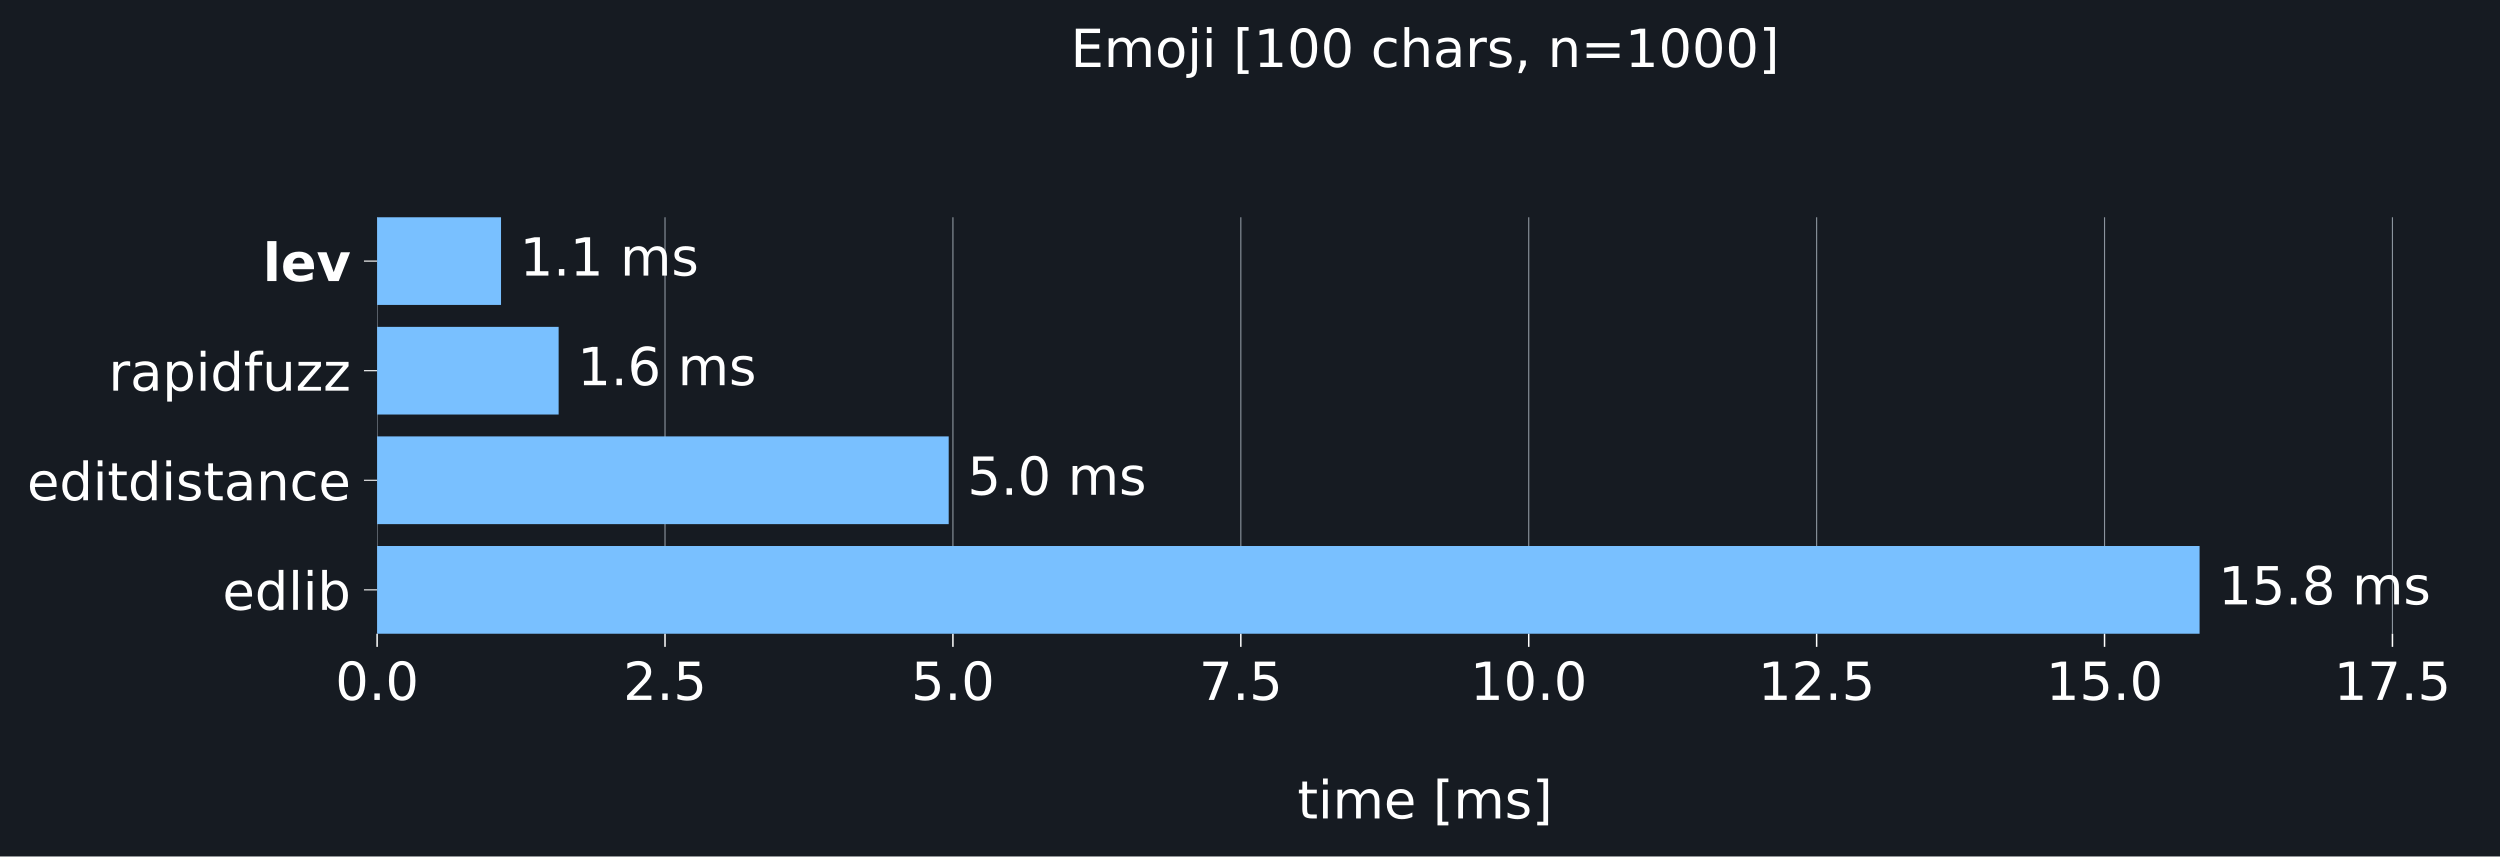
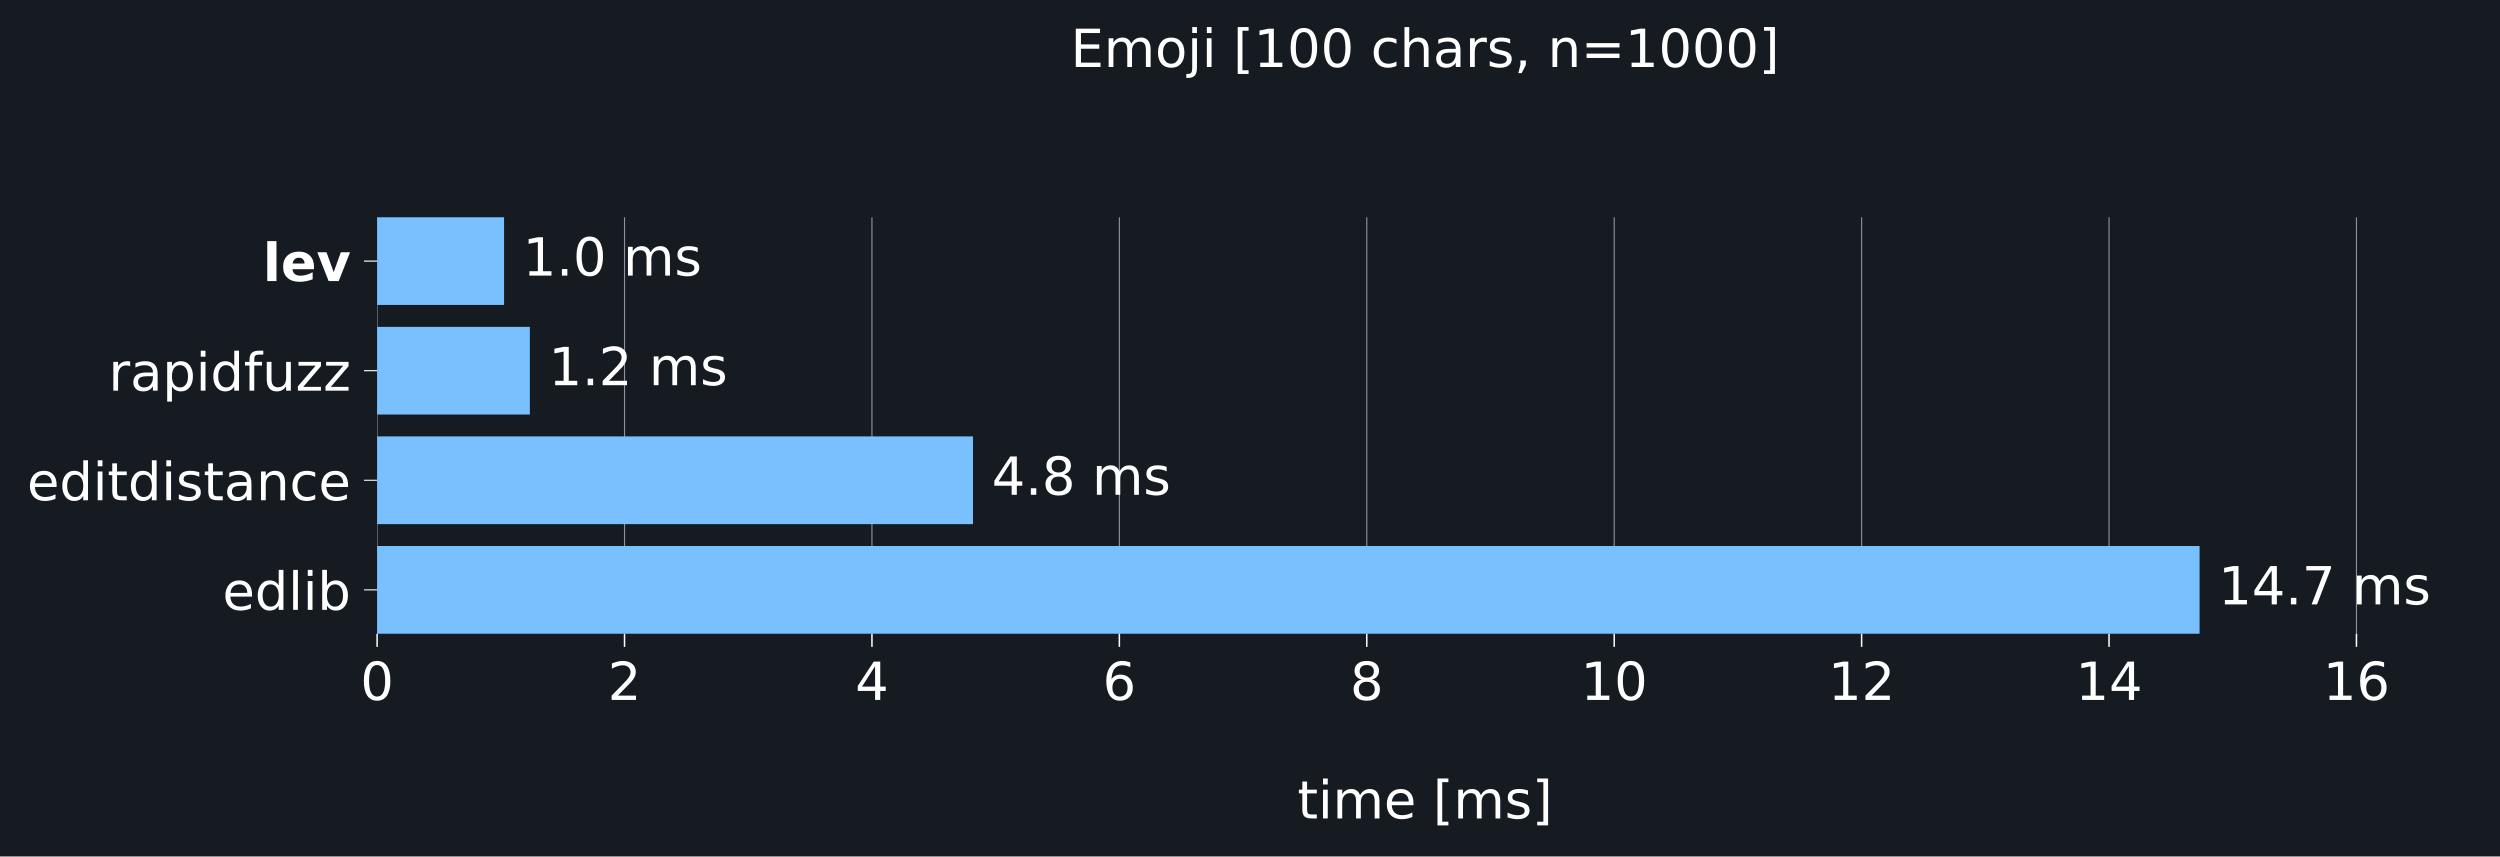
<svg xmlns="http://www.w3.org/2000/svg" xmlns:xlink="http://www.w3.org/1999/xlink" width="665.603pt" height="228.017pt" viewBox="0 0 665.603 228.017" version="1.1">
  <defs>
    <style type="text/css">*{stroke-linejoin: round; stroke-linecap: butt}</style>
  </defs>
  <g id="figure_1">
    <g id="patch_1">
      <path d="M 0 228.017 L 665.603 228.017 L 665.603 0 L 0 0 z " style="fill: #161b22" />
    </g>
    <g id="axes_1">
      <g id="patch_2">
        <path d="M 100.403 168.718 L 658.403 168.718 L 658.403 57.838 L 100.403 57.838 z " style="fill: #161b22" />
      </g>
      <g id="matplotlib.axis_1">
        <g id="xtick_1">
          <g id="line2d_1">
-             <path d="M 100.403 168.718 L 100.403 57.838 " clip-path="url(#p25e80cac35)" style="fill: none; stroke: #8b949e; stroke-width: 0.3; stroke-linecap: square" />
+             <path d="M 100.403 168.718 L 100.403 57.838 " clip-path="url(#pc20ee26c88)" style="fill: none; stroke: #8b949e; stroke-width: 0.3; stroke-linecap: square" />
          </g>
          <g id="line2d_2">
            <defs>
-               <path id="m04fd86b45a" d="M 0 0 L 0 3.5 " style="stroke: #ffffff; stroke-width: 0.4" />
+               <path id="m8f534c6c81" d="M 0 0 L 0 3.5 " style="stroke: #ffffff; stroke-width: 0.4" />
            </defs>
            <g>
-               <use xlink:href="#m04fd86b45a" x="100.403" y="168.718" style="fill: #ffffff; stroke: #ffffff; stroke-width: 0.4" />
+               <use xlink:href="#m8f534c6c81" x="100.403" y="168.718" style="fill: #ffffff; stroke: #ffffff; stroke-width: 0.4" />
            </g>
          </g>
          <g id="text_1">
-             <g style="fill: #ffffff" transform="translate(89.27062 186.3556) scale(0.14 -0.14)">
+             <g style="fill: #ffffff" transform="translate(95.94906 186.3556) scale(0.14 -0.14)">
              <defs>
                <path id="DejaVuSans-30" d="M 2034 4250 Q 1547 4250 1301 3770 Q 1056 3291 1056 2328 Q 1056 1369 1301 889 Q 1547 409 2034 409 Q 2525 409 2770 889 Q 3016 1369 3016 2328 Q 3016 3291 2770 3770 Q 2525 4250 2034 4250 z M 2034 4750 Q 2819 4750 3233 4129 Q 3647 3509 3647 2328 Q 3647 1150 3233 529 Q 2819 -91 2034 -91 Q 1250 -91 836 529 Q 422 1150 422 2328 Q 422 3509 836 4129 Q 1250 4750 2034 4750 z " transform="scale(0.015625)" />
-                 <path id="DejaVuSans-2e" d="M 684 794 L 1344 794 L 1344 0 L 684 0 L 684 794 z " transform="scale(0.015625)" />
              </defs>
              <use xlink:href="#DejaVuSans-30" />
-               <use xlink:href="#DejaVuSans-2e" transform="translate(63.62305 0)" />
-               <use xlink:href="#DejaVuSans-30" transform="translate(95.41016 0)" />
            </g>
          </g>
        </g>
        <g id="xtick_2">
          <g id="line2d_3">
-             <path d="M 177.055 168.718 L 177.055 57.838 " clip-path="url(#p25e80cac35)" style="fill: none; stroke: #8b949e; stroke-width: 0.3; stroke-linecap: square" />
+             <path d="M 166.276 168.718 L 166.276 57.838 " clip-path="url(#pc20ee26c88)" style="fill: none; stroke: #8b949e; stroke-width: 0.3; stroke-linecap: square" />
          </g>
          <g id="line2d_4">
            <g>
-               <use xlink:href="#m04fd86b45a" x="177.055" y="168.718" style="fill: #ffffff; stroke: #ffffff; stroke-width: 0.4" />
+               <use xlink:href="#m8f534c6c81" x="166.276" y="168.718" style="fill: #ffffff; stroke: #ffffff; stroke-width: 0.4" />
            </g>
          </g>
          <g id="text_2">
-             <g style="fill: #ffffff" transform="translate(165.9226 186.3556) scale(0.14 -0.14)">
+             <g style="fill: #ffffff" transform="translate(161.8218 186.3556) scale(0.14 -0.14)">
              <defs>
                <path id="DejaVuSans-32" d="M 1228 531 L 3431 531 L 3431 0 L 469 0 L 469 531 Q 828 903 1448 1529 Q 2069 2156 2228 2338 Q 2531 2678 2651 2914 Q 2772 3150 2772 3378 Q 2772 3750 2511 3984 Q 2250 4219 1831 4219 Q 1534 4219 1204 4116 Q 875 4013 500 3803 L 500 4441 Q 881 4594 1212 4672 Q 1544 4750 1819 4750 Q 2544 4750 2975 4387 Q 3406 4025 3406 3419 Q 3406 3131 3298 2873 Q 3191 2616 2906 2266 Q 2828 2175 2409 1742 Q 1991 1309 1228 531 z " transform="scale(0.015625)" />
-                 <path id="DejaVuSans-35" d="M 691 4666 L 3169 4666 L 3169 4134 L 1269 4134 L 1269 2991 Q 1406 3038 1543 3061 Q 1681 3084 1819 3084 Q 2600 3084 3056 2656 Q 3513 2228 3513 1497 Q 3513 744 3044 326 Q 2575 -91 1722 -91 Q 1428 -91 1123 -41 Q 819 9 494 109 L 494 744 Q 775 591 1075 516 Q 1375 441 1709 441 Q 2250 441 2565 725 Q 2881 1009 2881 1497 Q 2881 1984 2565 2268 Q 2250 2553 1709 2553 Q 1456 2553 1204 2497 Q 953 2441 691 2322 L 691 4666 z " transform="scale(0.015625)" />
              </defs>
              <use xlink:href="#DejaVuSans-32" />
-               <use xlink:href="#DejaVuSans-2e" transform="translate(63.62305 0)" />
-               <use xlink:href="#DejaVuSans-35" transform="translate(95.41016 0)" />
            </g>
          </g>
        </g>
        <g id="xtick_3">
          <g id="line2d_5">
-             <path d="M 253.707 168.718 L 253.707 57.838 " clip-path="url(#p25e80cac35)" style="fill: none; stroke: #8b949e; stroke-width: 0.3; stroke-linecap: square" />
+             <path d="M 232.148 168.718 L 232.148 57.838 " clip-path="url(#pc20ee26c88)" style="fill: none; stroke: #8b949e; stroke-width: 0.3; stroke-linecap: square" />
          </g>
          <g id="line2d_6">
            <g>
-               <use xlink:href="#m04fd86b45a" x="253.707" y="168.718" style="fill: #ffffff; stroke: #ffffff; stroke-width: 0.4" />
+               <use xlink:href="#m8f534c6c81" x="232.148" y="168.718" style="fill: #ffffff; stroke: #ffffff; stroke-width: 0.4" />
            </g>
          </g>
          <g id="text_3">
-             <g style="fill: #ffffff" transform="translate(242.5746 186.3556) scale(0.14 -0.14)">
-               <use xlink:href="#DejaVuSans-35" />
-               <use xlink:href="#DejaVuSans-2e" transform="translate(63.62305 0)" />
-               <use xlink:href="#DejaVuSans-30" transform="translate(95.41016 0)" />
+             <g style="fill: #ffffff" transform="translate(227.6946 186.3556) scale(0.14 -0.14)">
+               <defs>
+                 <path id="DejaVuSans-34" d="M 2419 4116 L 825 1625 L 2419 1625 L 2419 4116 z M 2253 4666 L 3047 4666 L 3047 1625 L 3713 1625 L 3713 1100 L 3047 1100 L 3047 0 L 2419 0 L 2419 1100 L 313 1100 L 313 1709 L 2253 4666 z " transform="scale(0.015625)" />
+               </defs>
+               <use xlink:href="#DejaVuSans-34" />
            </g>
          </g>
        </g>
        <g id="xtick_4">
          <g id="line2d_7">
-             <path d="M 330.359 168.718 L 330.359 57.838 " clip-path="url(#p25e80cac35)" style="fill: none; stroke: #8b949e; stroke-width: 0.3; stroke-linecap: square" />
+             <path d="M 298.021 168.718 L 298.021 57.838 " clip-path="url(#pc20ee26c88)" style="fill: none; stroke: #8b949e; stroke-width: 0.3; stroke-linecap: square" />
          </g>
          <g id="line2d_8">
            <g>
-               <use xlink:href="#m04fd86b45a" x="330.359" y="168.718" style="fill: #ffffff; stroke: #ffffff; stroke-width: 0.4" />
+               <use xlink:href="#m8f534c6c81" x="298.021" y="168.718" style="fill: #ffffff; stroke: #ffffff; stroke-width: 0.4" />
            </g>
          </g>
          <g id="text_4">
-             <g style="fill: #ffffff" transform="translate(319.2266 186.3556) scale(0.14 -0.14)">
-               <defs>
-                 <path id="DejaVuSans-37" d="M 525 4666 L 3525 4666 L 3525 4397 L 1831 0 L 1172 0 L 2766 4134 L 525 4134 L 525 4666 z " transform="scale(0.015625)" />
-               </defs>
-               <use xlink:href="#DejaVuSans-37" />
-               <use xlink:href="#DejaVuSans-2e" transform="translate(63.62305 0)" />
-               <use xlink:href="#DejaVuSans-35" transform="translate(95.41016 0)" />
+             <g style="fill: #ffffff" transform="translate(293.5674 186.3556) scale(0.14 -0.14)">
+               <defs>
+                 <path id="DejaVuSans-36" d="M 2113 2584 Q 1688 2584 1439 2293 Q 1191 2003 1191 1497 Q 1191 994 1439 701 Q 1688 409 2113 409 Q 2538 409 2786 701 Q 3034 994 3034 1497 Q 3034 2003 2786 2293 Q 2538 2584 2113 2584 z M 3366 4563 L 3366 3988 Q 3128 4100 2886 4159 Q 2644 4219 2406 4219 Q 1781 4219 1451 3797 Q 1122 3375 1075 2522 Q 1259 2794 1537 2939 Q 1816 3084 2150 3084 Q 2853 3084 3261 2657 Q 3669 2231 3669 1497 Q 3669 778 3244 343 Q 2819 -91 2113 -91 Q 1303 -91 875 529 Q 447 1150 447 2328 Q 447 3434 972 4092 Q 1497 4750 2381 4750 Q 2619 4750 2861 4703 Q 3103 4656 3366 4563 z " transform="scale(0.015625)" />
+               </defs>
+               <use xlink:href="#DejaVuSans-36" />
            </g>
          </g>
        </g>
        <g id="xtick_5">
          <g id="line2d_9">
-             <path d="M 407.011 168.718 L 407.011 57.838 " clip-path="url(#p25e80cac35)" style="fill: none; stroke: #8b949e; stroke-width: 0.3; stroke-linecap: square" />
+             <path d="M 363.894 168.718 L 363.894 57.838 " clip-path="url(#pc20ee26c88)" style="fill: none; stroke: #8b949e; stroke-width: 0.3; stroke-linecap: square" />
          </g>
          <g id="line2d_10">
            <g>
-               <use xlink:href="#m04fd86b45a" x="407.011" y="168.718" style="fill: #ffffff; stroke: #ffffff; stroke-width: 0.4" />
+               <use xlink:href="#m8f534c6c81" x="363.894" y="168.718" style="fill: #ffffff; stroke: #ffffff; stroke-width: 0.4" />
            </g>
          </g>
          <g id="text_5">
-             <g style="fill: #ffffff" transform="translate(391.4249 186.3556) scale(0.14 -0.14)">
+             <g style="fill: #ffffff" transform="translate(359.4401 186.3556) scale(0.14 -0.14)">
+               <defs>
+                 <path id="DejaVuSans-38" d="M 2034 2216 Q 1584 2216 1326 1975 Q 1069 1734 1069 1313 Q 1069 891 1326 650 Q 1584 409 2034 409 Q 2484 409 2743 651 Q 3003 894 3003 1313 Q 3003 1734 2745 1975 Q 2488 2216 2034 2216 z M 1403 2484 Q 997 2584 770 2862 Q 544 3141 544 3541 Q 544 4100 942 4425 Q 1341 4750 2034 4750 Q 2731 4750 3128 4425 Q 3525 4100 3525 3541 Q 3525 3141 3298 2862 Q 3072 2584 2669 2484 Q 3125 2378 3379 2068 Q 3634 1759 3634 1313 Q 3634 634 3220 271 Q 2806 -91 2034 -91 Q 1263 -91 848 271 Q 434 634 434 1313 Q 434 1759 690 2068 Q 947 2378 1403 2484 z M 1172 3481 Q 1172 3119 1398 2916 Q 1625 2713 2034 2713 Q 2441 2713 2670 2916 Q 2900 3119 2900 3481 Q 2900 3844 2670 4047 Q 2441 4250 2034 4250 Q 1625 4250 1398 4047 Q 1172 3844 1172 3481 z " transform="scale(0.015625)" />
+               </defs>
+               <use xlink:href="#DejaVuSans-38" />
+             </g>
+           </g>
+         </g>
+         <g id="xtick_6">
+           <g id="line2d_11">
+             <path d="M 429.767 168.718 L 429.767 57.838 " clip-path="url(#pc20ee26c88)" style="fill: none; stroke: #8b949e; stroke-width: 0.3; stroke-linecap: square" />
+           </g>
+           <g id="line2d_12">
+             <g>
+               <use xlink:href="#m8f534c6c81" x="429.767" y="168.718" style="fill: #ffffff; stroke: #ffffff; stroke-width: 0.4" />
+             </g>
+           </g>
+           <g id="text_6">
+             <g style="fill: #ffffff" transform="translate(420.8591 186.3556) scale(0.14 -0.14)">
              <defs>
                <path id="DejaVuSans-31" d="M 794 531 L 1825 531 L 1825 4091 L 703 3866 L 703 4441 L 1819 4666 L 2450 4666 L 2450 531 L 3481 531 L 3481 0 L 794 0 L 794 531 z " transform="scale(0.015625)" />
              </defs>
              <use xlink:href="#DejaVuSans-31" />
              <use xlink:href="#DejaVuSans-30" transform="translate(63.62305 0)" />
-               <use xlink:href="#DejaVuSans-2e" transform="translate(127.2461 0)" />
-               <use xlink:href="#DejaVuSans-30" transform="translate(159.0332 0)" />
-             </g>
-           </g>
-         </g>
-         <g id="xtick_6">
-           <g id="line2d_11">
-             <path d="M 483.663 168.718 L 483.663 57.838 " clip-path="url(#p25e80cac35)" style="fill: none; stroke: #8b949e; stroke-width: 0.3; stroke-linecap: square" />
-           </g>
-           <g id="line2d_12">
-             <g>
-               <use xlink:href="#m04fd86b45a" x="483.663" y="168.718" style="fill: #ffffff; stroke: #ffffff; stroke-width: 0.4" />
-             </g>
-           </g>
-           <g id="text_6">
-             <g style="fill: #ffffff" transform="translate(468.0769 186.3556) scale(0.14 -0.14)">
+             </g>
+           </g>
+         </g>
+         <g id="xtick_7">
+           <g id="line2d_13">
+             <path d="M 495.639 168.718 L 495.639 57.838 " clip-path="url(#pc20ee26c88)" style="fill: none; stroke: #8b949e; stroke-width: 0.3; stroke-linecap: square" />
+           </g>
+           <g id="line2d_14">
+             <g>
+               <use xlink:href="#m8f534c6c81" x="495.639" y="168.718" style="fill: #ffffff; stroke: #ffffff; stroke-width: 0.4" />
+             </g>
+           </g>
+           <g id="text_7">
+             <g style="fill: #ffffff" transform="translate(486.7319 186.3556) scale(0.14 -0.14)">
              <use xlink:href="#DejaVuSans-31" />
              <use xlink:href="#DejaVuSans-32" transform="translate(63.62305 0)" />
-               <use xlink:href="#DejaVuSans-2e" transform="translate(127.2461 0)" />
-               <use xlink:href="#DejaVuSans-35" transform="translate(159.0332 0)" />
-             </g>
-           </g>
-         </g>
-         <g id="xtick_7">
-           <g id="line2d_13">
-             <path d="M 560.315 168.718 L 560.315 57.838 " clip-path="url(#p25e80cac35)" style="fill: none; stroke: #8b949e; stroke-width: 0.3; stroke-linecap: square" />
-           </g>
-           <g id="line2d_14">
-             <g>
-               <use xlink:href="#m04fd86b45a" x="560.315" y="168.718" style="fill: #ffffff; stroke: #ffffff; stroke-width: 0.4" />
-             </g>
-           </g>
-           <g id="text_7">
-             <g style="fill: #ffffff" transform="translate(544.7289 186.3556) scale(0.14 -0.14)">
-               <use xlink:href="#DejaVuSans-31" />
-               <use xlink:href="#DejaVuSans-35" transform="translate(63.62305 0)" />
-               <use xlink:href="#DejaVuSans-2e" transform="translate(127.2461 0)" />
-               <use xlink:href="#DejaVuSans-30" transform="translate(159.0332 0)" />
            </g>
          </g>
        </g>
        <g id="xtick_8">
          <g id="line2d_15">
-             <path d="M 636.967 168.718 L 636.967 57.838 " clip-path="url(#p25e80cac35)" style="fill: none; stroke: #8b949e; stroke-width: 0.3; stroke-linecap: square" />
+             <path d="M 561.512 168.718 L 561.512 57.838 " clip-path="url(#pc20ee26c88)" style="fill: none; stroke: #8b949e; stroke-width: 0.3; stroke-linecap: square" />
          </g>
          <g id="line2d_16">
            <g>
-               <use xlink:href="#m04fd86b45a" x="636.967" y="168.718" style="fill: #ffffff; stroke: #ffffff; stroke-width: 0.4" />
+               <use xlink:href="#m8f534c6c81" x="561.512" y="168.718" style="fill: #ffffff; stroke: #ffffff; stroke-width: 0.4" />
            </g>
          </g>
          <g id="text_8">
-             <g style="fill: #ffffff" transform="translate(621.3809 186.3556) scale(0.14 -0.14)">
+             <g style="fill: #ffffff" transform="translate(552.6047 186.3556) scale(0.14 -0.14)">
              <use xlink:href="#DejaVuSans-31" />
-               <use xlink:href="#DejaVuSans-37" transform="translate(63.62305 0)" />
-               <use xlink:href="#DejaVuSans-2e" transform="translate(127.2461 0)" />
-               <use xlink:href="#DejaVuSans-35" transform="translate(159.0332 0)" />
-             </g>
-           </g>
-         </g>
-         <g id="text_9">
+               <use xlink:href="#DejaVuSans-34" transform="translate(63.62305 0)" />
+             </g>
+           </g>
+         </g>
+         <g id="xtick_9">
+           <g id="line2d_17">
+             <path d="M 627.385 168.718 L 627.385 57.838 " clip-path="url(#pc20ee26c88)" style="fill: none; stroke: #8b949e; stroke-width: 0.3; stroke-linecap: square" />
+           </g>
+           <g id="line2d_18">
+             <g>
+               <use xlink:href="#m8f534c6c81" x="627.385" y="168.718" style="fill: #ffffff; stroke: #ffffff; stroke-width: 0.4" />
+             </g>
+           </g>
+           <g id="text_9">
+             <g style="fill: #ffffff" transform="translate(618.4774 186.3556) scale(0.14 -0.14)">
+               <use xlink:href="#DejaVuSans-31" />
+               <use xlink:href="#DejaVuSans-36" transform="translate(63.62305 0)" />
+             </g>
+           </g>
+         </g>
+         <g id="text_10">
          <g style="fill: #ffffff" transform="translate(345.4364 217.905) scale(0.14 -0.14)">
            <defs>
              <path id="DejaVuSans-74" d="M 1172 4494 L 1172 3500 L 2356 3500 L 2356 3053 L 1172 3053 L 1172 1153 Q 1172 725 1289 603 Q 1406 481 1766 481 L 2356 481 L 2356 0 L 1766 0 Q 1100 0 847 248 Q 594 497 594 1153 L 594 3053 L 172 3053 L 172 3500 L 594 3500 L 594 4494 L 1172 4494 z " transform="scale(0.015625)" />
              <path id="DejaVuSans-69" d="M 603 3500 L 1178 3500 L 1178 0 L 603 0 L 603 3500 z M 603 4863 L 1178 4863 L 1178 4134 L 603 4134 L 603 4863 z " transform="scale(0.015625)" />
              <path id="DejaVuSans-6d" d="M 3328 2828 Q 3544 3216 3844 3400 Q 4144 3584 4550 3584 Q 5097 3584 5394 3201 Q 5691 2819 5691 2113 L 5691 0 L 5113 0 L 5113 2094 Q 5113 2597 4934 2840 Q 4756 3084 4391 3084 Q 3944 3084 3684 2787 Q 3425 2491 3425 1978 L 3425 0 L 2847 0 L 2847 2094 Q 2847 2600 2669 2842 Q 2491 3084 2119 3084 Q 1678 3084 1418 2786 Q 1159 2488 1159 1978 L 1159 0 L 581 0 L 581 3500 L 1159 3500 L 1159 2956 Q 1356 3278 1631 3431 Q 1906 3584 2284 3584 Q 2666 3584 2933 3390 Q 3200 3197 3328 2828 z " transform="scale(0.015625)" />
              <path id="DejaVuSans-65" d="M 3597 1894 L 3597 1613 L 953 1613 Q 991 1019 1311 708 Q 1631 397 2203 397 Q 2534 397 2845 478 Q 3156 559 3463 722 L 3463 178 Q 3153 47 2828 -22 Q 2503 -91 2169 -91 Q 1331 -91 842 396 Q 353 884 353 1716 Q 353 2575 817 3079 Q 1281 3584 2069 3584 Q 2775 3584 3186 3129 Q 3597 2675 3597 1894 z M 3022 2063 Q 3016 2534 2758 2815 Q 2500 3097 2075 3097 Q 1594 3097 1305 2825 Q 1016 2553 972 2059 L 3022 2063 z " transform="scale(0.015625)" />
              <path id="DejaVuSans-20" transform="scale(0.015625)" />
              <path id="DejaVuSans-5b" d="M 550 4863 L 1875 4863 L 1875 4416 L 1125 4416 L 1125 -397 L 1875 -397 L 1875 -844 L 550 -844 L 550 4863 z " transform="scale(0.015625)" />
              <path id="DejaVuSans-73" d="M 2834 3397 L 2834 2853 Q 2591 2978 2328 3040 Q 2066 3103 1784 3103 Q 1356 3103 1142 2972 Q 928 2841 928 2578 Q 928 2378 1081 2264 Q 1234 2150 1697 2047 L 1894 2003 Q 2506 1872 2764 1633 Q 3022 1394 3022 966 Q 3022 478 2636 193 Q 2250 -91 1575 -91 Q 1294 -91 989 -36 Q 684 19 347 128 L 347 722 Q 666 556 975 473 Q 1284 391 1588 391 Q 1994 391 2212 530 Q 2431 669 2431 922 Q 2431 1156 2273 1281 Q 2116 1406 1581 1522 L 1381 1569 Q 847 1681 609 1914 Q 372 2147 372 2553 Q 372 3047 722 3315 Q 1072 3584 1716 3584 Q 2034 3584 2315 3537 Q 2597 3491 2834 3397 z " transform="scale(0.015625)" />
              <path id="DejaVuSans-5d" d="M 1947 4863 L 1947 -844 L 622 -844 L 622 -397 L 1369 -397 L 1369 4416 L 622 4416 L 622 4863 L 1947 4863 z " transform="scale(0.015625)" />
            </defs>
            <use xlink:href="#DejaVuSans-74" />
            <use xlink:href="#DejaVuSans-69" transform="translate(39.20898 0)" />
            <use xlink:href="#DejaVuSans-6d" transform="translate(66.99219 0)" />
            <use xlink:href="#DejaVuSans-65" transform="translate(164.4043 0)" />
            <use xlink:href="#DejaVuSans-20" transform="translate(225.9277 0)" />
            <use xlink:href="#DejaVuSans-5b" transform="translate(257.7148 0)" />
            <use xlink:href="#DejaVuSans-6d" transform="translate(296.7285 0)" />
            <use xlink:href="#DejaVuSans-73" transform="translate(394.1406 0)" />
            <use xlink:href="#DejaVuSans-5d" transform="translate(446.2402 0)" />
          </g>
        </g>
      </g>
      <g id="matplotlib.axis_2">
        <g id="ytick_1">
-           <g id="line2d_17">
+           <g id="line2d_19">
            <defs>
-               <path id="m07a1156473" d="M 0 0 L -3.5 0 " style="stroke: #ffffff; stroke-width: 0.3" />
+               <path id="m7efd86b086" d="M 0 0 L -3.5 0 " style="stroke: #ffffff; stroke-width: 0.3" />
            </defs>
            <g>
-               <use xlink:href="#m07a1156473" x="100.403" y="157.046" style="fill: #ffffff; stroke: #ffffff; stroke-width: 0.3" />
-             </g>
-           </g>
-           <g id="text_10">
+               <use xlink:href="#m7efd86b086" x="100.403" y="157.046" style="fill: #ffffff; stroke: #ffffff; stroke-width: 0.3" />
+             </g>
+           </g>
+           <g id="text_11">
            <g style="fill: #ffffff" transform="translate(59.23406 162.3651) scale(0.14 -0.14)">
              <defs>
                <path id="DejaVuSans-64" d="M 2906 2969 L 2906 4863 L 3481 4863 L 3481 0 L 2906 0 L 2906 525 Q 2725 213 2448 61 Q 2172 -91 1784 -91 Q 1150 -91 751 415 Q 353 922 353 1747 Q 353 2572 751 3078 Q 1150 3584 1784 3584 Q 2172 3584 2448 3432 Q 2725 3281 2906 2969 z M 947 1747 Q 947 1113 1208 752 Q 1469 391 1925 391 Q 2381 391 2643 752 Q 2906 1113 2906 1747 Q 2906 2381 2643 2742 Q 2381 3103 1925 3103 Q 1469 3103 1208 2742 Q 947 2381 947 1747 z " transform="scale(0.015625)" />
                <path id="DejaVuSans-6c" d="M 603 4863 L 1178 4863 L 1178 0 L 603 0 L 603 4863 z " transform="scale(0.015625)" />
                <path id="DejaVuSans-62" d="M 3116 1747 Q 3116 2381 2855 2742 Q 2594 3103 2138 3103 Q 1681 3103 1420 2742 Q 1159 2381 1159 1747 Q 1159 1113 1420 752 Q 1681 391 2138 391 Q 2594 391 2855 752 Q 3116 1113 3116 1747 z M 1159 2969 Q 1341 3281 1617 3432 Q 1894 3584 2278 3584 Q 2916 3584 3314 3078 Q 3713 2572 3713 1747 Q 3713 922 3314 415 Q 2916 -91 2278 -91 Q 1894 -91 1617 61 Q 1341 213 1159 525 L 1159 0 L 581 0 L 581 4863 L 1159 4863 L 1159 2969 z " transform="scale(0.015625)" />
              </defs>
              <use xlink:href="#DejaVuSans-65" />
              <use xlink:href="#DejaVuSans-64" transform="translate(61.52344 0)" />
              <use xlink:href="#DejaVuSans-6c" transform="translate(125 0)" />
              <use xlink:href="#DejaVuSans-69" transform="translate(152.7832 0)" />
              <use xlink:href="#DejaVuSans-62" transform="translate(180.5664 0)" />
            </g>
          </g>
        </g>
        <g id="ytick_2">
-           <g id="line2d_18">
-             <g>
-               <use xlink:href="#m07a1156473" x="100.403" y="127.867" style="fill: #ffffff; stroke: #ffffff; stroke-width: 0.3" />
-             </g>
-           </g>
-           <g id="text_11">
+           <g id="line2d_20">
+             <g>
+               <use xlink:href="#m7efd86b086" x="100.403" y="127.867" style="fill: #ffffff; stroke: #ffffff; stroke-width: 0.3" />
+             </g>
+           </g>
+           <g id="text_12">
            <g style="fill: #ffffff" transform="translate(7.2 133.1862) scale(0.14 -0.14)">
              <defs>
                <path id="DejaVuSans-61" d="M 2194 1759 Q 1497 1759 1228 1600 Q 959 1441 959 1056 Q 959 750 1161 570 Q 1363 391 1709 391 Q 2188 391 2477 730 Q 2766 1069 2766 1631 L 2766 1759 L 2194 1759 z M 3341 1997 L 3341 0 L 2766 0 L 2766 531 Q 2569 213 2275 61 Q 1981 -91 1556 -91 Q 1019 -91 701 211 Q 384 513 384 1019 Q 384 1609 779 1909 Q 1175 2209 1959 2209 L 2766 2209 L 2766 2266 Q 2766 2663 2505 2880 Q 2244 3097 1772 3097 Q 1472 3097 1187 3025 Q 903 2953 641 2809 L 641 3341 Q 956 3463 1253 3523 Q 1550 3584 1831 3584 Q 2591 3584 2966 3190 Q 3341 2797 3341 1997 z " transform="scale(0.015625)" />
                <path id="DejaVuSans-6e" d="M 3513 2113 L 3513 0 L 2938 0 L 2938 2094 Q 2938 2591 2744 2837 Q 2550 3084 2163 3084 Q 1697 3084 1428 2787 Q 1159 2491 1159 1978 L 1159 0 L 581 0 L 581 3500 L 1159 3500 L 1159 2956 Q 1366 3272 1645 3428 Q 1925 3584 2291 3584 Q 2894 3584 3203 3211 Q 3513 2838 3513 2113 z " transform="scale(0.015625)" />
                <path id="DejaVuSans-63" d="M 3122 3366 L 3122 2828 Q 2878 2963 2633 3030 Q 2388 3097 2138 3097 Q 1578 3097 1268 2742 Q 959 2388 959 1747 Q 959 1106 1268 751 Q 1578 397 2138 397 Q 2388 397 2633 464 Q 2878 531 3122 666 L 3122 134 Q 2881 22 2623 -34 Q 2366 -91 2075 -91 Q 1284 -91 818 406 Q 353 903 353 1747 Q 353 2603 823 3093 Q 1294 3584 2113 3584 Q 2378 3584 2631 3529 Q 2884 3475 3122 3366 z " transform="scale(0.015625)" />
              </defs>
              <use xlink:href="#DejaVuSans-65" />
              <use xlink:href="#DejaVuSans-64" transform="translate(61.52344 0)" />
              <use xlink:href="#DejaVuSans-69" transform="translate(125 0)" />
              <use xlink:href="#DejaVuSans-74" transform="translate(152.7832 0)" />
              <use xlink:href="#DejaVuSans-64" transform="translate(191.9922 0)" />
              <use xlink:href="#DejaVuSans-69" transform="translate(255.4688 0)" />
              <use xlink:href="#DejaVuSans-73" transform="translate(283.252 0)" />
              <use xlink:href="#DejaVuSans-74" transform="translate(335.3516 0)" />
              <use xlink:href="#DejaVuSans-61" transform="translate(374.5605 0)" />
              <use xlink:href="#DejaVuSans-6e" transform="translate(435.8398 0)" />
              <use xlink:href="#DejaVuSans-63" transform="translate(499.2188 0)" />
              <use xlink:href="#DejaVuSans-65" transform="translate(554.1992 0)" />
            </g>
          </g>
        </g>
        <g id="ytick_3">
-           <g id="line2d_19">
-             <g>
-               <use xlink:href="#m07a1156473" x="100.403" y="98.688" style="fill: #ffffff; stroke: #ffffff; stroke-width: 0.3" />
-             </g>
-           </g>
-           <g id="text_12">
+           <g id="line2d_21">
+             <g>
+               <use xlink:href="#m7efd86b086" x="100.403" y="98.688" style="fill: #ffffff; stroke: #ffffff; stroke-width: 0.3" />
+             </g>
+           </g>
+           <g id="text_13">
            <g style="fill: #ffffff" transform="translate(28.90656 104.0072) scale(0.14 -0.14)">
              <defs>
                <path id="DejaVuSans-72" d="M 2631 2963 Q 2534 3019 2420 3045 Q 2306 3072 2169 3072 Q 1681 3072 1420 2755 Q 1159 2438 1159 1844 L 1159 0 L 581 0 L 581 3500 L 1159 3500 L 1159 2956 Q 1341 3275 1631 3429 Q 1922 3584 2338 3584 Q 2397 3584 2469 3576 Q 2541 3569 2628 3553 L 2631 2963 z " transform="scale(0.015625)" />
                <path id="DejaVuSans-70" d="M 1159 525 L 1159 -1331 L 581 -1331 L 581 3500 L 1159 3500 L 1159 2969 Q 1341 3281 1617 3432 Q 1894 3584 2278 3584 Q 2916 3584 3314 3078 Q 3713 2572 3713 1747 Q 3713 922 3314 415 Q 2916 -91 2278 -91 Q 1894 -91 1617 61 Q 1341 213 1159 525 z M 3116 1747 Q 3116 2381 2855 2742 Q 2594 3103 2138 3103 Q 1681 3103 1420 2742 Q 1159 2381 1159 1747 Q 1159 1113 1420 752 Q 1681 391 2138 391 Q 2594 391 2855 752 Q 3116 1113 3116 1747 z " transform="scale(0.015625)" />
                <path id="DejaVuSans-66" d="M 2375 4863 L 2375 4384 L 1825 4384 Q 1516 4384 1395 4259 Q 1275 4134 1275 3809 L 1275 3500 L 2222 3500 L 2222 3053 L 1275 3053 L 1275 0 L 697 0 L 697 3053 L 147 3053 L 147 3500 L 697 3500 L 697 3744 Q 697 4328 969 4595 Q 1241 4863 1831 4863 L 2375 4863 z " transform="scale(0.015625)" />
                <path id="DejaVuSans-75" d="M 544 1381 L 544 3500 L 1119 3500 L 1119 1403 Q 1119 906 1312 657 Q 1506 409 1894 409 Q 2359 409 2629 706 Q 2900 1003 2900 1516 L 2900 3500 L 3475 3500 L 3475 0 L 2900 0 L 2900 538 Q 2691 219 2414 64 Q 2138 -91 1772 -91 Q 1169 -91 856 284 Q 544 659 544 1381 z M 1991 3584 L 1991 3584 z " transform="scale(0.015625)" />
                <path id="DejaVuSans-7a" d="M 353 3500 L 3084 3500 L 3084 2975 L 922 459 L 3084 459 L 3084 0 L 275 0 L 275 525 L 2438 3041 L 353 3041 L 353 3500 z " transform="scale(0.015625)" />
              </defs>
              <use xlink:href="#DejaVuSans-72" />
              <use xlink:href="#DejaVuSans-61" transform="translate(41.11328 0)" />
              <use xlink:href="#DejaVuSans-70" transform="translate(102.3926 0)" />
              <use xlink:href="#DejaVuSans-69" transform="translate(165.8691 0)" />
              <use xlink:href="#DejaVuSans-64" transform="translate(193.6523 0)" />
              <use xlink:href="#DejaVuSans-66" transform="translate(257.1289 0)" />
              <use xlink:href="#DejaVuSans-75" transform="translate(292.334 0)" />
              <use xlink:href="#DejaVuSans-7a" transform="translate(355.7129 0)" />
              <use xlink:href="#DejaVuSans-7a" transform="translate(408.2031 0)" />
            </g>
          </g>
        </g>
        <g id="ytick_4">
-           <g id="line2d_20">
-             <g>
-               <use xlink:href="#m07a1156473" x="100.403" y="69.509" style="fill: #ffffff; stroke: #ffffff; stroke-width: 0.3" />
-             </g>
-           </g>
-           <g id="text_13">
+           <g id="line2d_22">
+             <g>
+               <use xlink:href="#m7efd86b086" x="100.403" y="69.509" style="fill: #ffffff; stroke: #ffffff; stroke-width: 0.3" />
+             </g>
+           </g>
+           <g id="text_14">
            <g style="fill: #ffffff" transform="translate(69.98125 74.8283) scale(0.14 -0.14)">
              <defs>
                <path id="DejaVuSans-Bold-6c" d="M 538 4863 L 1656 4863 L 1656 0 L 538 0 L 538 4863 z " transform="scale(0.015625)" />
                <path id="DejaVuSans-Bold-65" d="M 4031 1759 L 4031 1441 L 1416 1441 Q 1456 1047 1700 850 Q 1944 653 2381 653 Q 2734 653 3104 758 Q 3475 863 3866 1075 L 3866 213 Q 3469 63 3072 -14 Q 2675 -91 2278 -91 Q 1328 -91 801 392 Q 275 875 275 1747 Q 275 2603 792 3093 Q 1309 3584 2216 3584 Q 3041 3584 3536 3087 Q 4031 2591 4031 1759 z M 2881 2131 Q 2881 2450 2695 2645 Q 2509 2841 2209 2841 Q 1884 2841 1681 2658 Q 1478 2475 1428 2131 L 2881 2131 z " transform="scale(0.015625)" />
                <path id="DejaVuSans-Bold-76" d="M 97 3500 L 1216 3500 L 2088 1081 L 2956 3500 L 4078 3500 L 2700 0 L 1472 0 L 97 3500 z " transform="scale(0.015625)" />
              </defs>
              <use xlink:href="#DejaVuSans-Bold-6c" />
              <use xlink:href="#DejaVuSans-Bold-65" transform="translate(34.27734 0)" />
              <use xlink:href="#DejaVuSans-Bold-76" transform="translate(102.0996 0)" />
            </g>
          </g>
        </g>
      </g>
      <g id="patch_3">
-         <path d="M 100.403 168.718 L 585.62 168.718 L 585.62 145.375 L 100.403 145.375 z " clip-path="url(#p25e80cac35)" style="fill: #79c0ff" />
+         <path d="M 100.403 168.718 L 585.62 168.718 L 585.62 145.375 L 100.403 145.375 z " clip-path="url(#pc20ee26c88)" style="fill: #79c0ff" />
      </g>
      <g id="patch_4">
-         <path d="M 100.403 139.539 L 252.584 139.539 L 252.584 116.196 L 100.403 116.196 z " clip-path="url(#p25e80cac35)" style="fill: #79c0ff" />
+         <path d="M 100.403 139.539 L 259.052 139.539 L 259.052 116.196 L 100.403 116.196 z " clip-path="url(#pc20ee26c88)" style="fill: #79c0ff" />
      </g>
      <g id="patch_5">
-         <path d="M 100.403 110.36 L 148.733 110.36 L 148.733 87.017 L 100.403 87.017 z " clip-path="url(#p25e80cac35)" style="fill: #79c0ff" />
+         <path d="M 100.403 110.36 L 141.068 110.36 L 141.068 87.017 L 100.403 87.017 z " clip-path="url(#pc20ee26c88)" style="fill: #79c0ff" />
      </g>
      <g id="patch_6">
-         <path d="M 100.403 81.181 L 133.394 81.181 L 133.394 57.838 L 100.403 57.838 z " clip-path="url(#p25e80cac35)" style="fill: #79c0ff" />
-       </g>
-       <g id="text_14">
+         <path d="M 100.403 81.181 L 134.205 81.181 L 134.205 57.838 L 100.403 57.838 z " clip-path="url(#pc20ee26c88)" style="fill: #79c0ff" />
+       </g>
+       <g id="text_15">
        <g style="fill: #ffffff" transform="translate(590.6202 160.9094) scale(0.14 -0.14)">
          <defs>
-             <path id="DejaVuSans-38" d="M 2034 2216 Q 1584 2216 1326 1975 Q 1069 1734 1069 1313 Q 1069 891 1326 650 Q 1584 409 2034 409 Q 2484 409 2743 651 Q 3003 894 3003 1313 Q 3003 1734 2745 1975 Q 2488 2216 2034 2216 z M 1403 2484 Q 997 2584 770 2862 Q 544 3141 544 3541 Q 544 4100 942 4425 Q 1341 4750 2034 4750 Q 2731 4750 3128 4425 Q 3525 4100 3525 3541 Q 3525 3141 3298 2862 Q 3072 2584 2669 2484 Q 3125 2378 3379 2068 Q 3634 1759 3634 1313 Q 3634 634 3220 271 Q 2806 -91 2034 -91 Q 1263 -91 848 271 Q 434 634 434 1313 Q 434 1759 690 2068 Q 947 2378 1403 2484 z M 1172 3481 Q 1172 3119 1398 2916 Q 1625 2713 2034 2713 Q 2441 2713 2670 2916 Q 2900 3119 2900 3481 Q 2900 3844 2670 4047 Q 2441 4250 2034 4250 Q 1625 4250 1398 4047 Q 1172 3844 1172 3481 z " transform="scale(0.015625)" />
+             <path id="DejaVuSans-2e" d="M 684 794 L 1344 794 L 1344 0 L 684 0 L 684 794 z " transform="scale(0.015625)" />
+             <path id="DejaVuSans-37" d="M 525 4666 L 3525 4666 L 3525 4397 L 1831 0 L 1172 0 L 2766 4134 L 525 4134 L 525 4666 z " transform="scale(0.015625)" />
          </defs>
          <use xlink:href="#DejaVuSans-31" />
-           <use xlink:href="#DejaVuSans-35" transform="translate(63.62305 0)" />
+           <use xlink:href="#DejaVuSans-34" transform="translate(63.62305 0)" />
          <use xlink:href="#DejaVuSans-2e" transform="translate(127.2461 0)" />
-           <use xlink:href="#DejaVuSans-38" transform="translate(159.0332 0)" />
+           <use xlink:href="#DejaVuSans-37" transform="translate(159.0332 0)" />
          <use xlink:href="#DejaVuSans-20" transform="translate(222.6562 0)" />
          <use xlink:href="#DejaVuSans-6d" transform="translate(254.4434 0)" />
          <use xlink:href="#DejaVuSans-73" transform="translate(351.8555 0)" />
        </g>
      </g>
-       <g id="text_15">
-         <g style="fill: #ffffff" transform="translate(257.5839 131.7304) scale(0.14 -0.14)">
-           <use xlink:href="#DejaVuSans-35" />
+       <g id="text_16">
+         <g style="fill: #ffffff" transform="translate(264.0519 131.7304) scale(0.14 -0.14)">
+           <use xlink:href="#DejaVuSans-34" />
+           <use xlink:href="#DejaVuSans-2e" transform="translate(63.62305 0)" />
+           <use xlink:href="#DejaVuSans-38" transform="translate(95.41016 0)" />
+           <use xlink:href="#DejaVuSans-20" transform="translate(159.0332 0)" />
+           <use xlink:href="#DejaVuSans-6d" transform="translate(190.8203 0)" />
+           <use xlink:href="#DejaVuSans-73" transform="translate(288.2324 0)" />
+         </g>
+       </g>
+       <g id="text_17">
+         <g style="fill: #ffffff" transform="translate(146.0682 102.5515) scale(0.14 -0.14)">
+           <use xlink:href="#DejaVuSans-31" />
+           <use xlink:href="#DejaVuSans-2e" transform="translate(63.62305 0)" />
+           <use xlink:href="#DejaVuSans-32" transform="translate(95.41016 0)" />
+           <use xlink:href="#DejaVuSans-20" transform="translate(159.0332 0)" />
+           <use xlink:href="#DejaVuSans-6d" transform="translate(190.8203 0)" />
+           <use xlink:href="#DejaVuSans-73" transform="translate(288.2324 0)" />
+         </g>
+       </g>
+       <g id="text_18">
+         <g style="fill: #ffffff" transform="translate(139.2052 73.37252) scale(0.14 -0.14)">
+           <use xlink:href="#DejaVuSans-31" />
          <use xlink:href="#DejaVuSans-2e" transform="translate(63.62305 0)" />
          <use xlink:href="#DejaVuSans-30" transform="translate(95.41016 0)" />
          <use xlink:href="#DejaVuSans-20" transform="translate(159.0332 0)" />
          <use xlink:href="#DejaVuSans-6d" transform="translate(190.8203 0)" />
          <use xlink:href="#DejaVuSans-73" transform="translate(288.2324 0)" />
        </g>
      </g>
-       <g id="text_16">
-         <g style="fill: #ffffff" transform="translate(153.7332 102.5515) scale(0.14 -0.14)">
-           <defs>
-             <path id="DejaVuSans-36" d="M 2113 2584 Q 1688 2584 1439 2293 Q 1191 2003 1191 1497 Q 1191 994 1439 701 Q 1688 409 2113 409 Q 2538 409 2786 701 Q 3034 994 3034 1497 Q 3034 2003 2786 2293 Q 2538 2584 2113 2584 z M 3366 4563 L 3366 3988 Q 3128 4100 2886 4159 Q 2644 4219 2406 4219 Q 1781 4219 1451 3797 Q 1122 3375 1075 2522 Q 1259 2794 1537 2939 Q 1816 3084 2150 3084 Q 2853 3084 3261 2657 Q 3669 2231 3669 1497 Q 3669 778 3244 343 Q 2819 -91 2113 -91 Q 1303 -91 875 529 Q 447 1150 447 2328 Q 447 3434 972 4092 Q 1497 4750 2381 4750 Q 2619 4750 2861 4703 Q 3103 4656 3366 4563 z " transform="scale(0.015625)" />
-           </defs>
-           <use xlink:href="#DejaVuSans-31" />
-           <use xlink:href="#DejaVuSans-2e" transform="translate(63.62305 0)" />
-           <use xlink:href="#DejaVuSans-36" transform="translate(95.41016 0)" />
-           <use xlink:href="#DejaVuSans-20" transform="translate(159.0332 0)" />
-           <use xlink:href="#DejaVuSans-6d" transform="translate(190.8203 0)" />
-           <use xlink:href="#DejaVuSans-73" transform="translate(288.2324 0)" />
-         </g>
-       </g>
-       <g id="text_17">
-         <g style="fill: #ffffff" transform="translate(138.3938 73.37252) scale(0.14 -0.14)">
-           <use xlink:href="#DejaVuSans-31" />
-           <use xlink:href="#DejaVuSans-2e" transform="translate(63.62305 0)" />
-           <use xlink:href="#DejaVuSans-31" transform="translate(95.41016 0)" />
-           <use xlink:href="#DejaVuSans-20" transform="translate(159.0332 0)" />
-           <use xlink:href="#DejaVuSans-6d" transform="translate(190.8203 0)" />
-           <use xlink:href="#DejaVuSans-73" transform="translate(288.2324 0)" />
-         </g>
-       </g>
-       <g id="text_18">
+       <g id="text_19">
        <g style="fill: #ffffff" transform="translate(285.0505 17.83781) scale(0.14 -0.14)">
          <defs>
            <path id="DejaVuSans-45" d="M 628 4666 L 3578 4666 L 3578 4134 L 1259 4134 L 1259 2753 L 3481 2753 L 3481 2222 L 1259 2222 L 1259 531 L 3634 531 L 3634 0 L 628 0 L 628 4666 z " transform="scale(0.015625)" />
            <path id="DejaVuSans-6f" d="M 1959 3097 Q 1497 3097 1228 2736 Q 959 2375 959 1747 Q 959 1119 1226 758 Q 1494 397 1959 397 Q 2419 397 2687 759 Q 2956 1122 2956 1747 Q 2956 2369 2687 2733 Q 2419 3097 1959 3097 z M 1959 3584 Q 2709 3584 3137 3096 Q 3566 2609 3566 1747 Q 3566 888 3137 398 Q 2709 -91 1959 -91 Q 1206 -91 779 398 Q 353 888 353 1747 Q 353 2609 779 3096 Q 1206 3584 1959 3584 z " transform="scale(0.015625)" />
            <path id="DejaVuSans-6a" d="M 603 3500 L 1178 3500 L 1178 -63 Q 1178 -731 923 -1031 Q 669 -1331 103 -1331 L -116 -1331 L -116 -844 L 38 -844 Q 366 -844 484 -692 Q 603 -541 603 -63 L 603 3500 z M 603 4863 L 1178 4863 L 1178 4134 L 603 4134 L 603 4863 z " transform="scale(0.015625)" />
            <path id="DejaVuSans-68" d="M 3513 2113 L 3513 0 L 2938 0 L 2938 2094 Q 2938 2591 2744 2837 Q 2550 3084 2163 3084 Q 1697 3084 1428 2787 Q 1159 2491 1159 1978 L 1159 0 L 581 0 L 581 4863 L 1159 4863 L 1159 2956 Q 1366 3272 1645 3428 Q 1925 3584 2291 3584 Q 2894 3584 3203 3211 Q 3513 2838 3513 2113 z " transform="scale(0.015625)" />
            <path id="DejaVuSans-2c" d="M 750 794 L 1409 794 L 1409 256 L 897 -744 L 494 -744 L 750 256 L 750 794 z " transform="scale(0.015625)" />
            <path id="DejaVuSans-3d" d="M 678 2906 L 4684 2906 L 4684 2381 L 678 2381 L 678 2906 z M 678 1631 L 4684 1631 L 4684 1100 L 678 1100 L 678 1631 z " transform="scale(0.015625)" />
          </defs>
          <use xlink:href="#DejaVuSans-45" />
          <use xlink:href="#DejaVuSans-6d" transform="translate(63.18359 0)" />
          <use xlink:href="#DejaVuSans-6f" transform="translate(160.5957 0)" />
          <use xlink:href="#DejaVuSans-6a" transform="translate(221.7773 0)" />
          <use xlink:href="#DejaVuSans-69" transform="translate(249.5605 0)" />
          <use xlink:href="#DejaVuSans-20" transform="translate(277.3438 0)" />
          <use xlink:href="#DejaVuSans-5b" transform="translate(309.1309 0)" />
          <use xlink:href="#DejaVuSans-31" transform="translate(348.1445 0)" />
          <use xlink:href="#DejaVuSans-30" transform="translate(411.7676 0)" />
          <use xlink:href="#DejaVuSans-30" transform="translate(475.3906 0)" />
          <use xlink:href="#DejaVuSans-20" transform="translate(539.0137 0)" />
          <use xlink:href="#DejaVuSans-63" transform="translate(570.8008 0)" />
          <use xlink:href="#DejaVuSans-68" transform="translate(625.7812 0)" />
          <use xlink:href="#DejaVuSans-61" transform="translate(689.1602 0)" />
          <use xlink:href="#DejaVuSans-72" transform="translate(750.4395 0)" />
          <use xlink:href="#DejaVuSans-73" transform="translate(791.5527 0)" />
          <use xlink:href="#DejaVuSans-2c" transform="translate(843.6523 0)" />
          <use xlink:href="#DejaVuSans-20" transform="translate(875.4395 0)" />
          <use xlink:href="#DejaVuSans-6e" transform="translate(907.2266 0)" />
          <use xlink:href="#DejaVuSans-3d" transform="translate(970.6055 0)" />
          <use xlink:href="#DejaVuSans-31" transform="translate(1054.395 0)" />
          <use xlink:href="#DejaVuSans-30" transform="translate(1118.018 0)" />
          <use xlink:href="#DejaVuSans-30" transform="translate(1181.641 0)" />
          <use xlink:href="#DejaVuSans-30" transform="translate(1245.264 0)" />
          <use xlink:href="#DejaVuSans-5d" transform="translate(1308.887 0)" />
        </g>
      </g>
    </g>
  </g>
  <defs>
-     <clipPath id="p25e80cac35">
+     <clipPath id="pc20ee26c88">
      <rect x="100.403" y="57.838" width="558" height="110.88" />
    </clipPath>
  </defs>
</svg>
